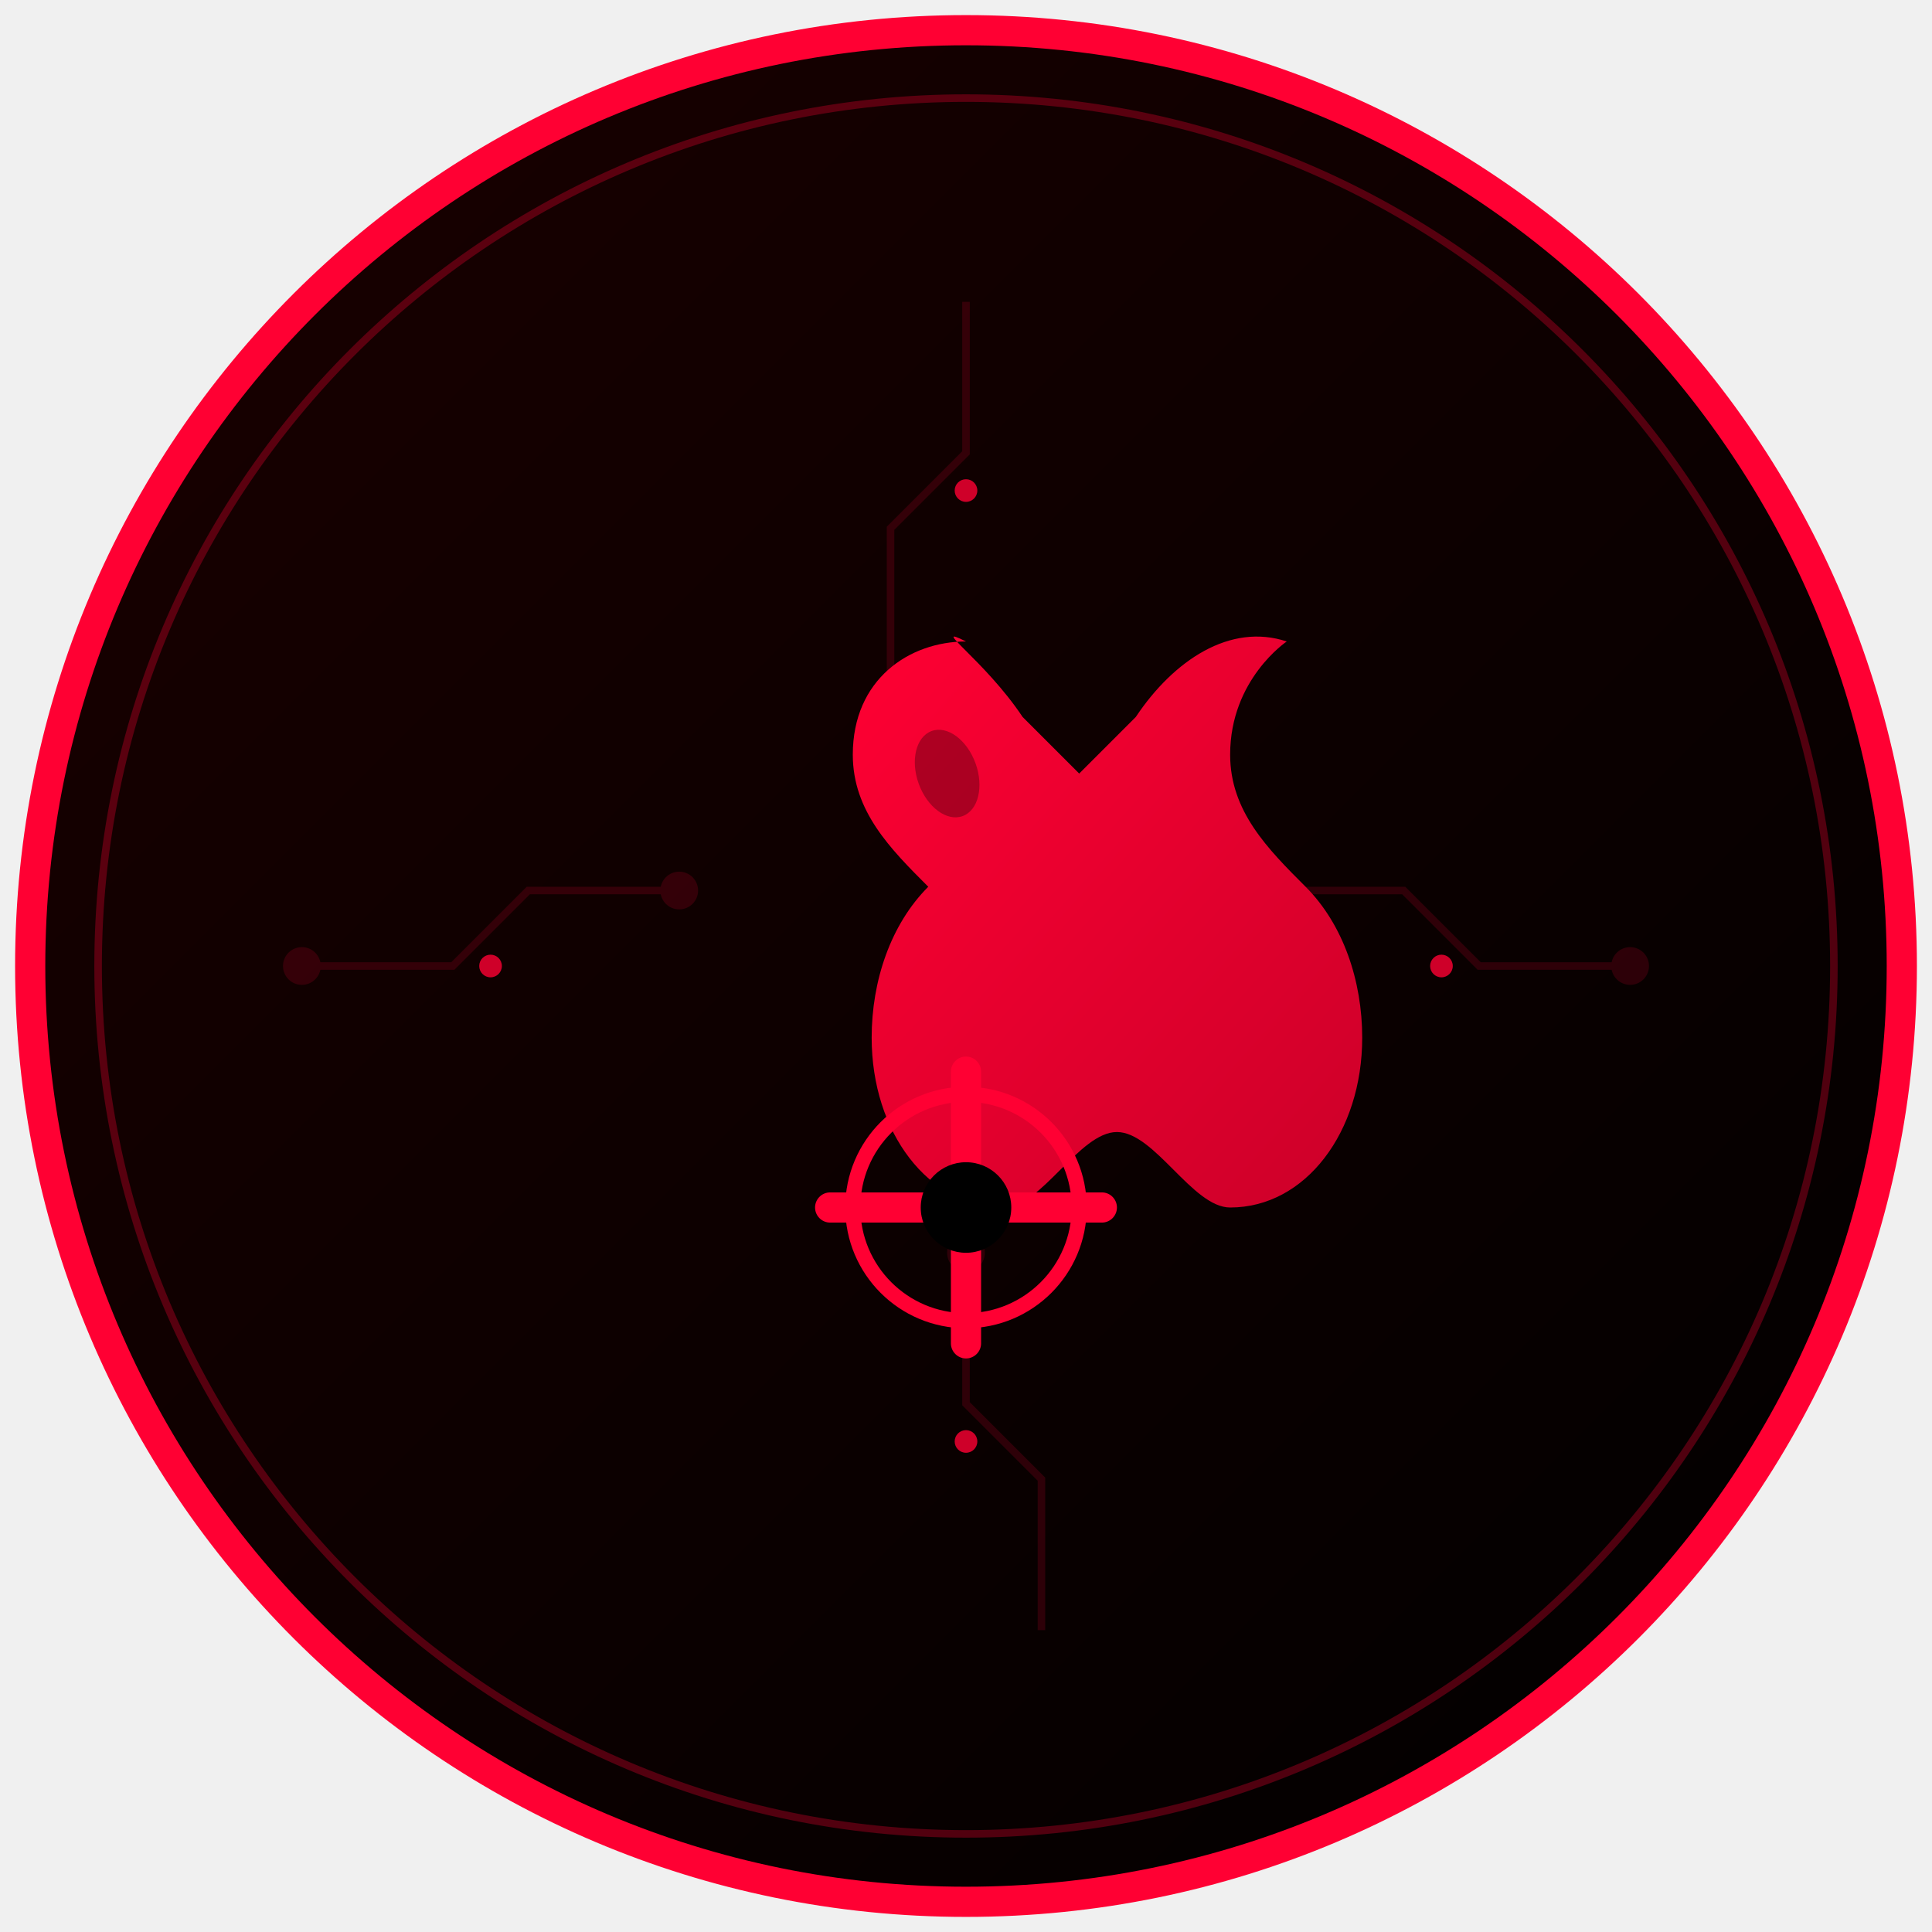
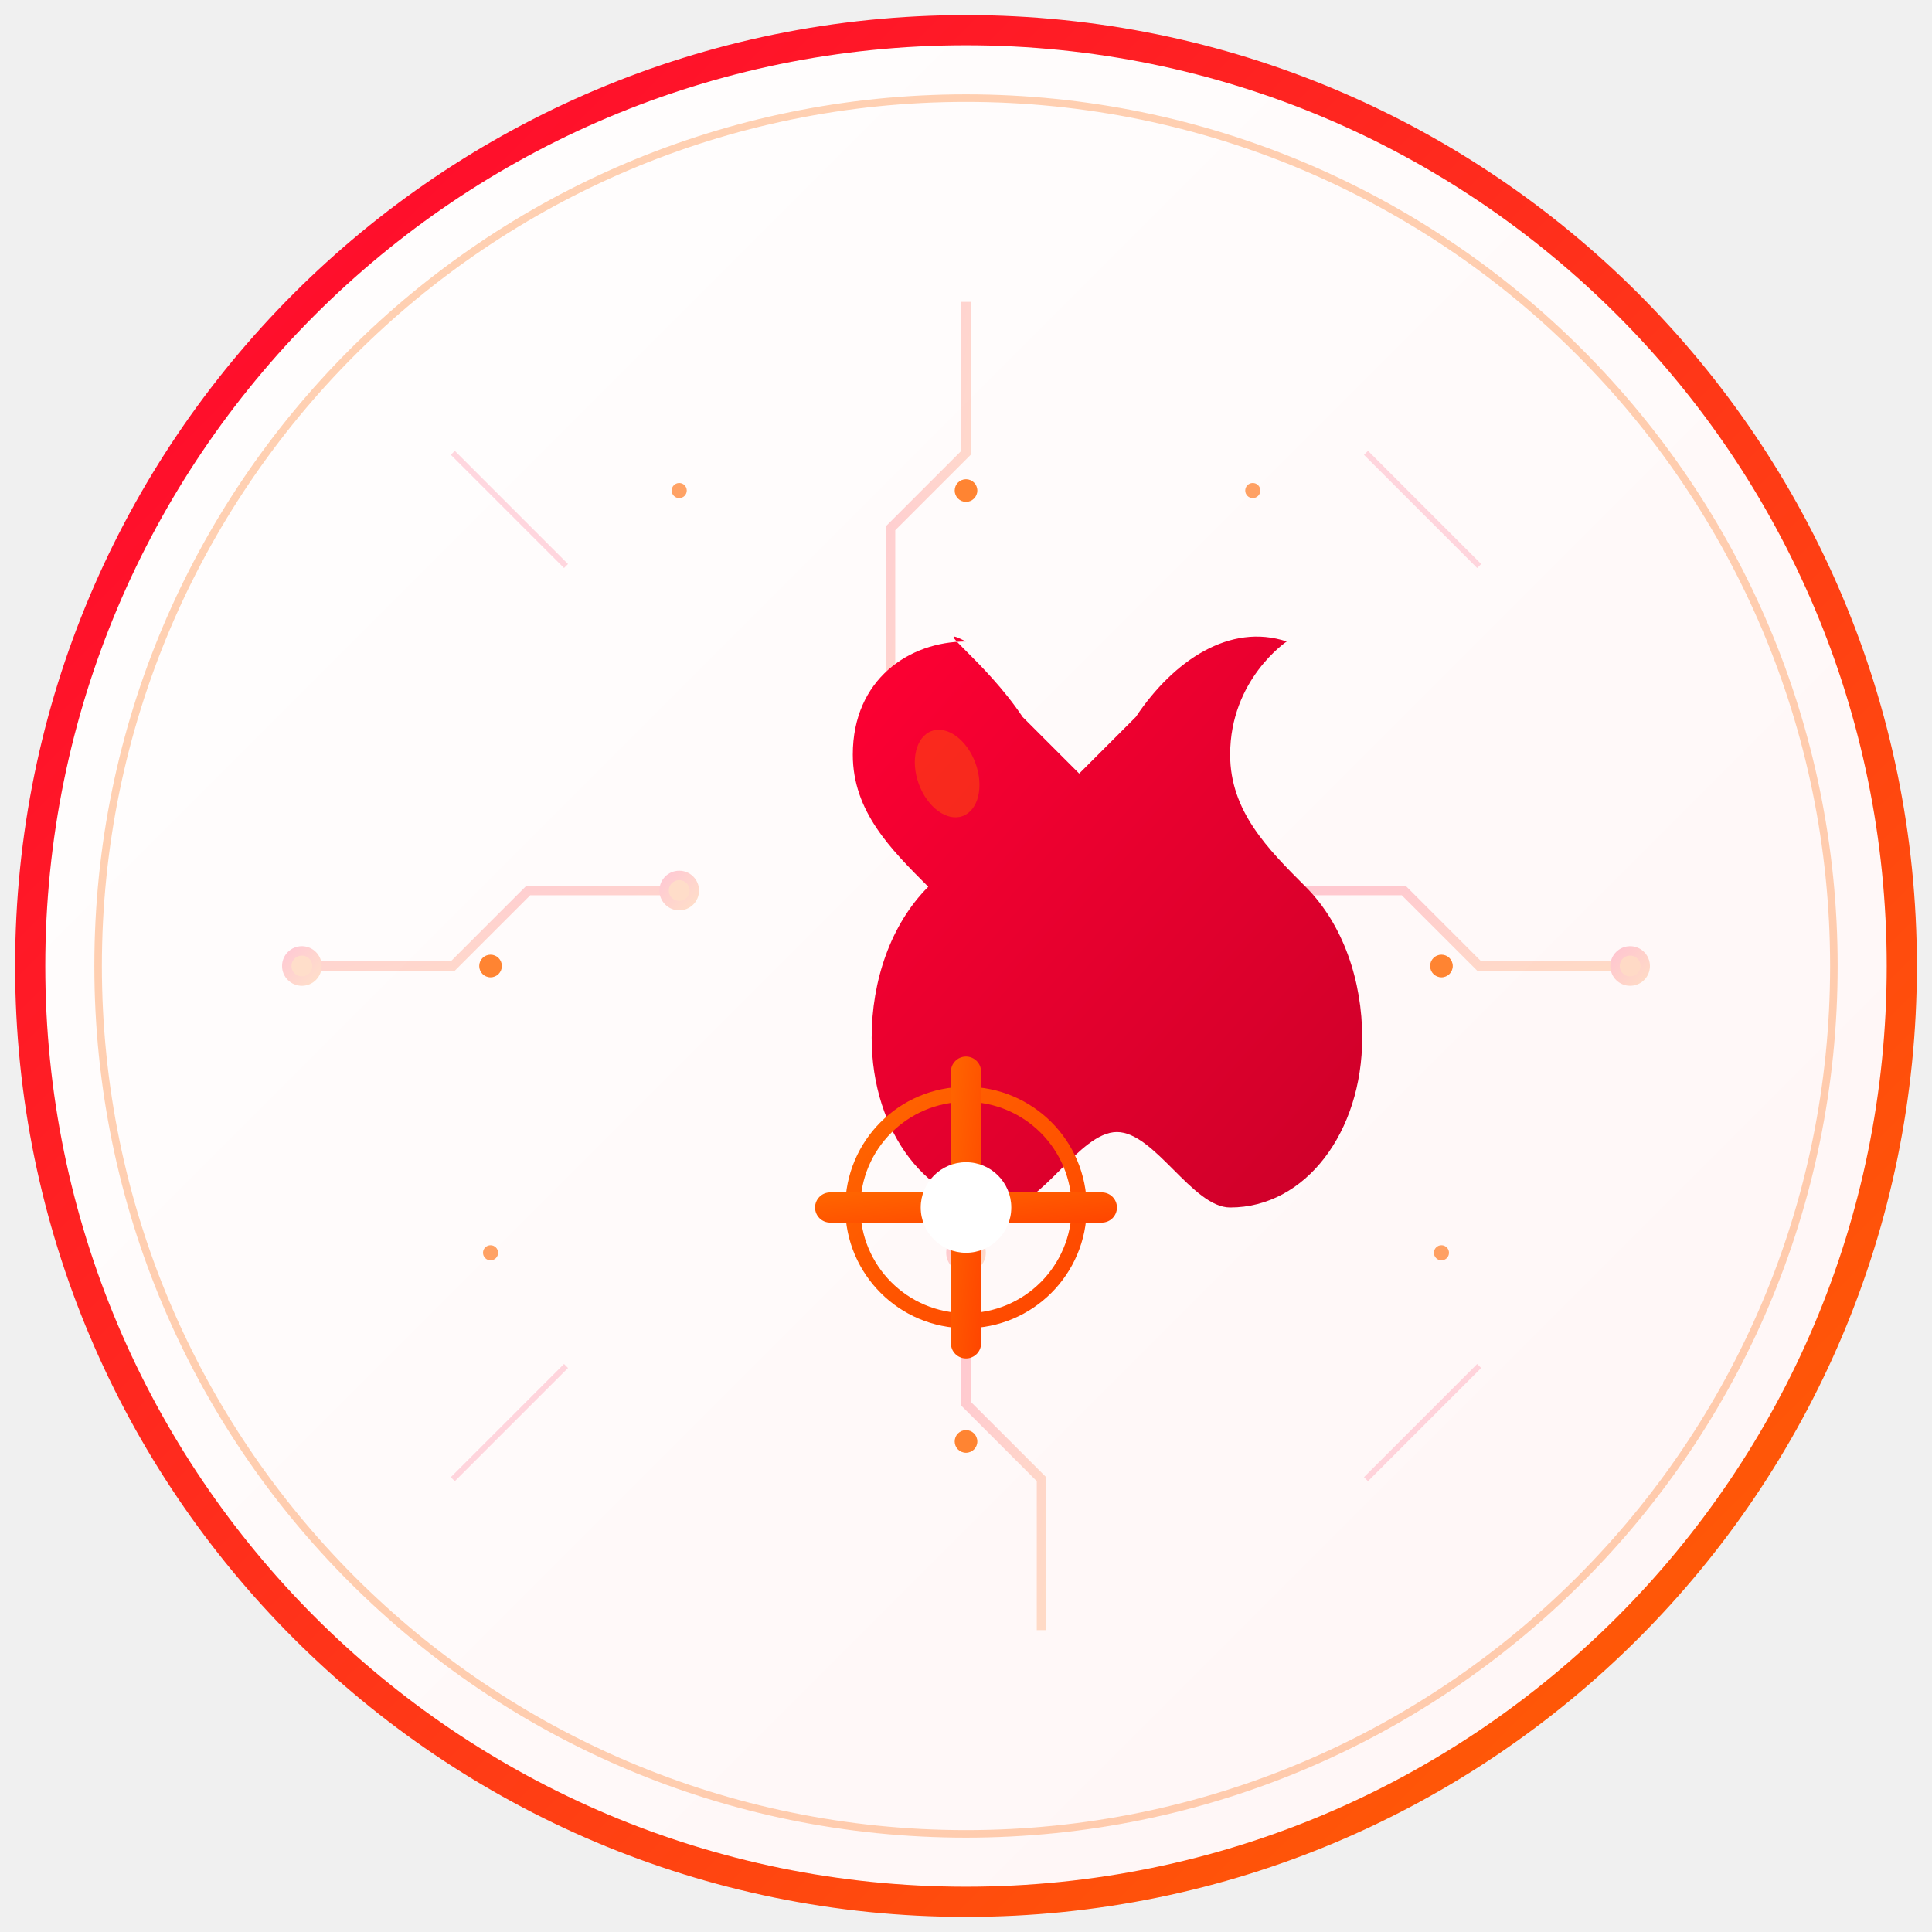
<svg xmlns="http://www.w3.org/2000/svg" viewBox="0 0 512 512">
  <defs>
-     <linearGradient id="bg" x1="0%" y1="0%" x2="100%" y2="100%">
-       <stop offset="0%" style="stop-color:#1a0000" />
-       <stop offset="100%" style="stop-color:#000000" />
+     <linearGradient id="bgGrad" x1="0%" y1="0%" x2="100%" y2="100%">
+       <stop offset="0%" style="stop-color:#ffffff" />
+       <stop offset="100%" style="stop-color:#fff5f5" />
+     </linearGradient>
+     <linearGradient id="circuitGrad" x1="0%" y1="0%" x2="100%" y2="100%">
+       <stop offset="0%" style="stop-color:#ff0033" />
+       <stop offset="100%" style="stop-color:#ff6600" />
    </linearGradient>
    <linearGradient id="appleGrad" x1="0%" y1="0%" x2="100%" y2="100%">
      <stop offset="0%" style="stop-color:#ff0033" />
      <stop offset="100%" style="stop-color:#cc0029" />
    </linearGradient>
-     <linearGradient id="gearGrad" x1="0%" y1="0%" x2="100%" y2="100%">
-       <stop offset="0%" style="stop-color:#ff3355" />
-       <stop offset="100%" style="stop-color:#ff0033" />
+     <linearGradient id="wrenchGrad" x1="0%" y1="0%" x2="100%" y2="100%">
+       <stop offset="0%" style="stop-color:#ff6600" />
+       <stop offset="100%" style="stop-color:#ff4500" />
    </linearGradient>
  </defs>
-   <circle cx="256" cy="256" r="248" fill="url(#bg)" stroke="#ff0033" stroke-width="8" />
-   <circle cx="256" cy="256" r="230" fill="none" stroke="#ff0033" stroke-width="2" opacity="0.3" />
-   <g opacity="0.15" stroke="#ff0033" stroke-width="2" fill="none">
+   <circle cx="256" cy="256" r="248" fill="url(#bgGrad)" stroke="url(#circuitGrad)" stroke-width="8" />
+   <circle cx="256" cy="256" r="230" fill="none" stroke="#ff6600" stroke-width="2" opacity="0.3" />
+   <g opacity="0.2" stroke="url(#circuitGrad)" stroke-width="2.5" fill="none">
    <path d="M80 256 H120 L140 236 H180" />
    <path d="M332 236 H372 L392 256 H432" />
    <path d="M256 80 V120 L236 140 V180" />
    <path d="M256 332 V372 L276 392 V432" />
-     <circle cx="180" cy="236" r="4" fill="#ff0033" />
-     <circle cx="332" cy="236" r="4" fill="#ff0033" />
-     <circle cx="256" cy="180" r="4" fill="#ff0033" />
-     <circle cx="256" cy="332" r="4" fill="#ff0033" />
-     <circle cx="432" cy="256" r="4" fill="#ff0033" />
-     <circle cx="80" cy="256" r="4" fill="#ff0033" />
+     <circle cx="180" cy="236" r="4" fill="#ff6600" />
+     <circle cx="332" cy="236" r="4" fill="#ff6600" />
+     <circle cx="256" cy="180" r="4" fill="#ff6600" />
+     <circle cx="256" cy="332" r="4" fill="#ff6600" />
+     <circle cx="432" cy="256" r="4" fill="#ff6600" />
+     <circle cx="80" cy="256" r="4" fill="#ff6600" />
+   </g>
+   <g opacity="0.15" stroke="#ff0033" stroke-width="1.5" fill="none">
+     <path d="M120 120 L150 150" />
+     <path d="M362 120 L392 150" />
+     <path d="M120 392 L150 362" />
+     <path d="M362 392 L392 362" />
  </g>
  <g transform="translate(256,230) scale(1)">
    <path d="M0-60 C-15-60,-30-50,-30-30 C-30-15,-20-5,-10 5 C-20 15,-25 30,-25 45 C-25 70,-10 90,10 90 C15 90,20 85,25 80 C30 75,35 70,40 70 C45 70,50 75,55 80 C60 85,65 90,70 90 C90 90,105 70,105 45 C105 30,100 15,90 5 C80-5,70-15,70-30 C70-50,85-60,85-60 C70-65,55-55,45-40 C40-35,35-30,30-25 C25-30,20-35,15-40 C5-55,-10-65,0-60Z" fill="url(#appleGrad)" />
-     <ellipse cx="-5" cy="-25" rx="8" ry="12" fill="#000" opacity="0.3" transform="rotate(-20,-5,-25)" />
+     <ellipse cx="-5" cy="-25" rx="8" ry="12" fill="#ff6600" opacity="0.4" transform="rotate(-20,-5,-25)" />
  </g>
-   <g transform="translate(256,320)" fill="url(#gearGrad)">
-     <circle cx="0" cy="0" r="30" fill="none" stroke="#ff0033" stroke-width="4" />
-     <rect x="-4" y="-40" width="8" height="80" rx="4" fill="#ff0033" />
-     <rect x="-40" y="-4" width="80" height="8" rx="4" fill="#ff0033" />
-     <circle cx="0" cy="0" r="12" fill="#000" />
+   <g transform="translate(256,320)" fill="url(#wrenchGrad)">
+     <circle cx="0" cy="0" r="30" fill="none" stroke="url(#wrenchGrad)" stroke-width="4" />
+     <rect x="-4" y="-40" width="8" height="80" rx="4" fill="url(#wrenchGrad)" />
+     <rect x="-40" y="-4" width="80" height="8" rx="4" fill="url(#wrenchGrad)" />
+     <circle cx="0" cy="0" r="12" fill="#ffffff" />
  </g>
-   <circle cx="256" cy="130" r="3" fill="#ff0033" opacity="0.8" />
-   <circle cx="256" cy="382" r="3" fill="#ff0033" opacity="0.8" />
-   <circle cx="130" cy="256" r="3" fill="#ff0033" opacity="0.8" />
-   <circle cx="382" cy="256" r="3" fill="#ff0033" opacity="0.8" />
+   <circle cx="256" cy="130" r="3" fill="#ff6600" opacity="0.8" />
+   <circle cx="256" cy="382" r="3" fill="#ff6600" opacity="0.8" />
+   <circle cx="130" cy="256" r="3" fill="#ff6600" opacity="0.8" />
+   <circle cx="382" cy="256" r="3" fill="#ff6600" opacity="0.8" />
+   <circle cx="180" cy="130" r="2" fill="#ff6600" opacity="0.6" />
+   <circle cx="332" cy="130" r="2" fill="#ff6600" opacity="0.6" />
+   <circle cx="130" cy="332" r="2" fill="#ff6600" opacity="0.6" />
+   <circle cx="382" cy="332" r="2" fill="#ff6600" opacity="0.6" />
</svg>
